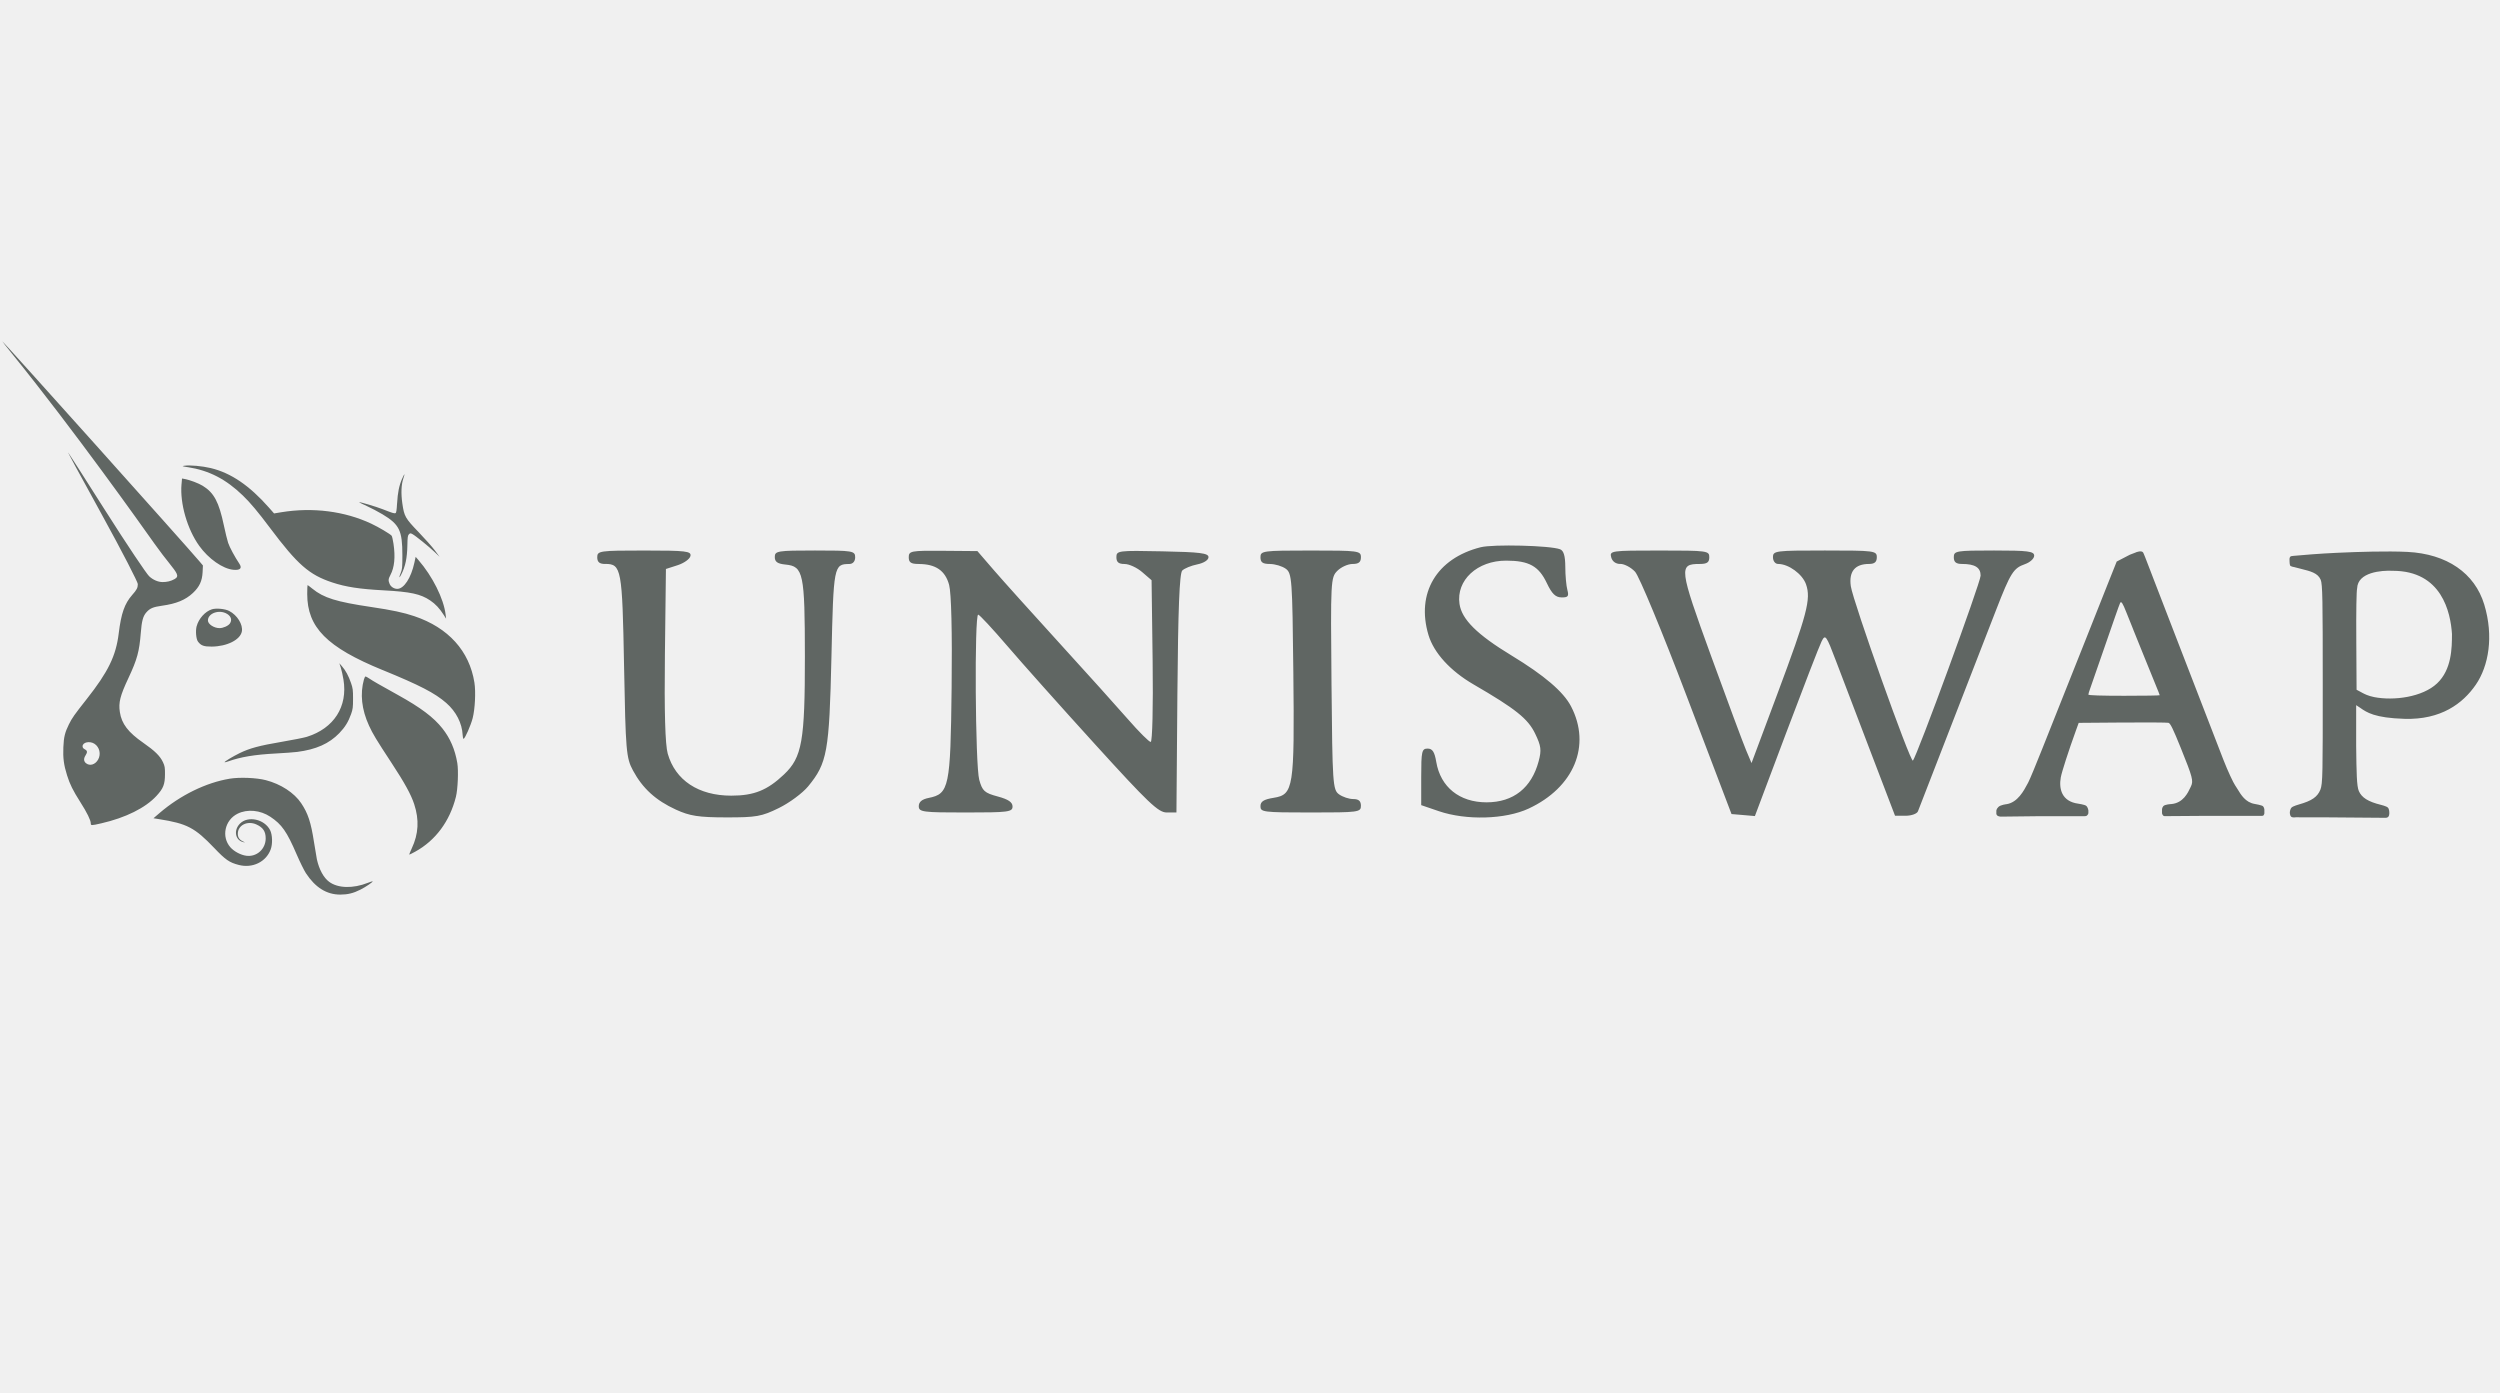
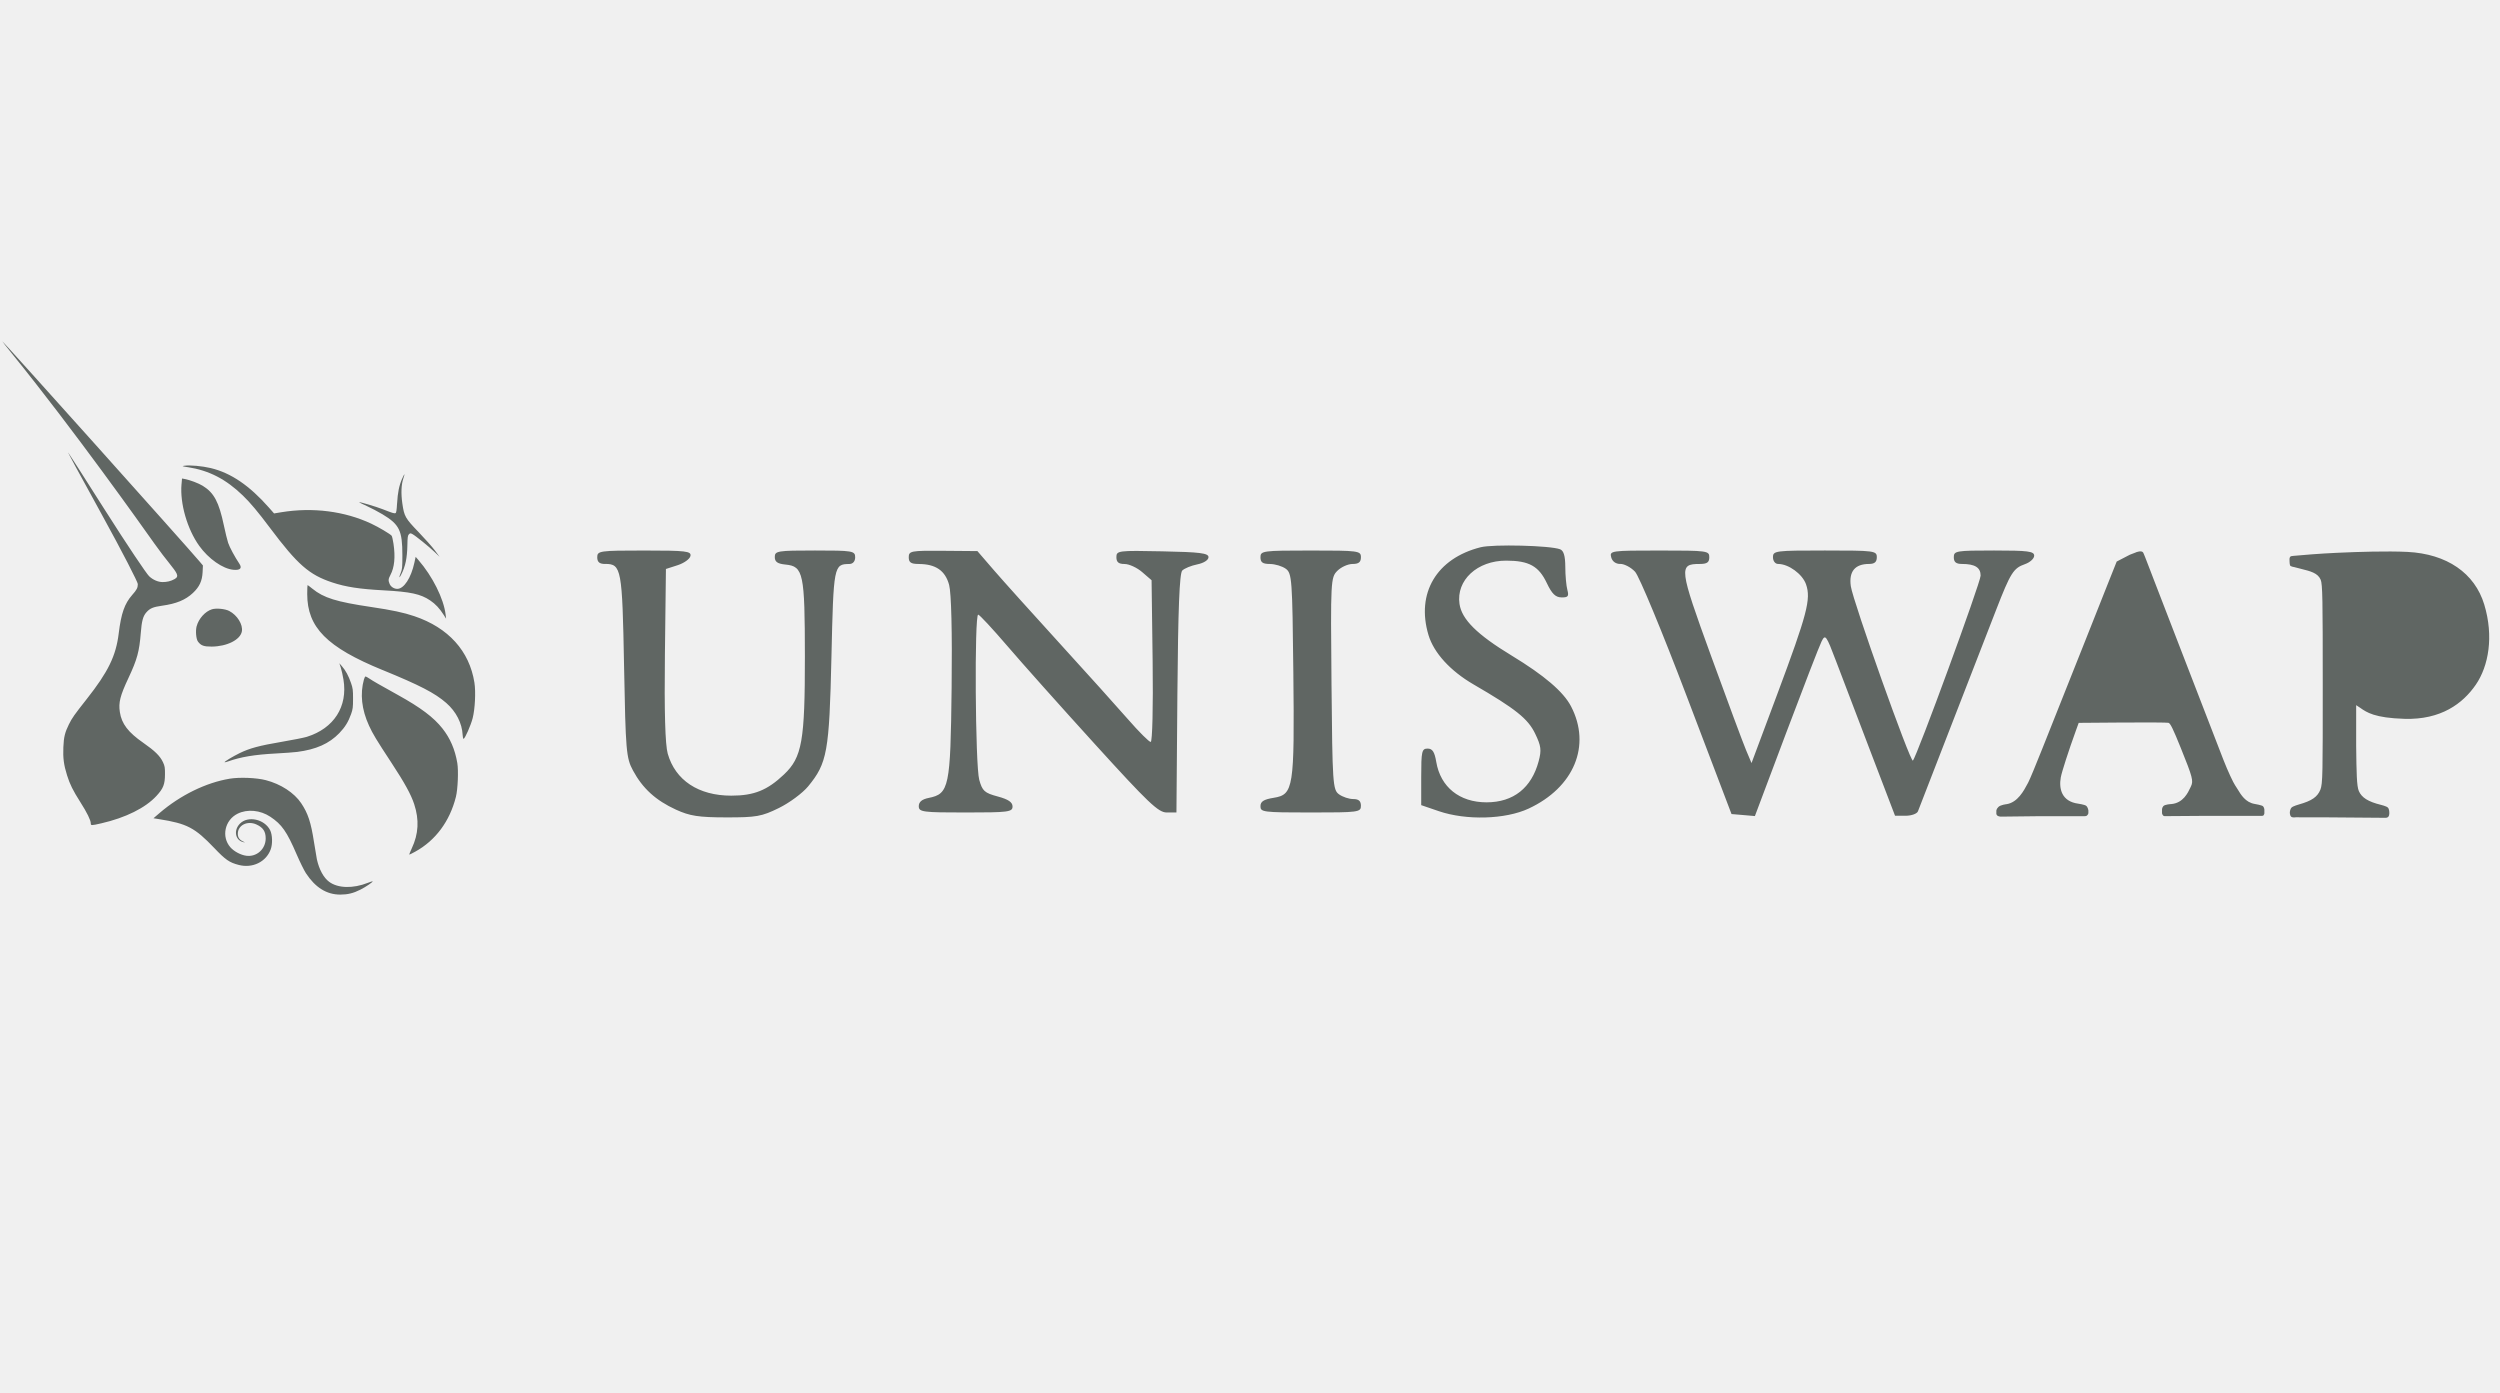
<svg xmlns="http://www.w3.org/2000/svg" width="359" height="200" viewBox="0 0 359 200" fill="none">
  <g clip-path="url(#clip0_8923_18224)">
    <g clip-path="url(#clip1_8923_18224)">
-       <path fill-rule="evenodd" clip-rule="evenodd" d="M1.706 50.763C10.627 61.767 20.422 75.589 22.007 77.824C22.093 77.943 22.152 78.029 22.189 78.082C23.034 79.268 23.73 80.152 24.262 80.818C25.437 82.304 25.787 82.746 25.084 83.15C24.518 83.475 23.934 83.584 23.354 83.584C22.695 83.584 21.951 83.262 21.412 82.742C21.029 82.375 18.417 78.516 14.857 72.906C12.134 68.613 9.857 65.049 9.794 64.989C9.697 64.897 11.292 67.839 14.578 73.815C17.673 79.441 19.79 83.599 19.79 83.865C19.79 84.407 19.645 84.692 18.986 85.433C17.893 86.675 17.402 88.068 17.048 90.954C16.654 94.187 15.538 96.474 12.454 100.385C10.646 102.676 10.352 103.095 9.894 104.02C9.321 105.18 9.161 105.831 9.098 107.299C9.031 108.852 9.161 109.851 9.63 111.337C10.039 112.636 10.463 113.493 11.553 115.211C12.495 116.689 13.034 117.79 13.034 118.22C13.034 118.561 13.097 118.565 14.556 118.228C18.041 117.427 20.876 116.019 22.468 114.294C23.454 113.227 23.685 112.636 23.692 111.172C23.696 110.214 23.663 110.016 23.41 109.466C22.997 108.571 22.242 107.826 20.579 106.67C18.399 105.158 17.469 103.937 17.212 102.261C17 100.887 17.245 99.918 18.451 97.35C19.697 94.693 20.006 93.562 20.218 90.882C20.352 89.153 20.541 88.468 21.029 87.922C21.538 87.349 22 87.158 23.261 86.982C25.318 86.698 26.631 86.155 27.706 85.148C28.64 84.272 29.031 83.43 29.094 82.162L29.139 81.2L28.618 80.582C26.724 78.34 0.437 49 0.322 49C0.296 49 0.921 49.794 1.706 50.763ZM14.098 109.061C14.526 108.29 14.299 107.302 13.585 106.819C12.908 106.363 11.858 106.576 11.858 107.171C11.858 107.355 11.959 107.486 12.178 107.602C12.554 107.796 12.58 108.017 12.286 108.47C11.989 108.927 12.011 109.327 12.353 109.6C12.908 110.042 13.689 109.799 14.098 109.061ZM26.97 67.089C26.125 66.954 26.092 66.939 26.486 66.879C27.249 66.76 29.046 66.924 30.281 67.22C33.172 67.92 35.802 69.709 38.611 72.883L39.355 73.729L40.422 73.553C44.916 72.819 49.492 73.403 53.316 75.2C54.369 75.694 56.029 76.678 56.237 76.929C56.304 77.011 56.423 77.528 56.505 78.082C56.788 79.994 56.646 81.462 56.069 82.558C55.757 83.153 55.738 83.344 55.95 83.853C56.118 84.261 56.587 84.561 57.052 84.561C58.004 84.561 59.027 82.996 59.5 80.825L59.689 79.961L60.061 80.391C62.107 82.746 63.715 85.961 63.99 88.248L64.061 88.843L63.718 88.3C63.127 87.368 62.532 86.732 61.769 86.219C60.396 85.294 58.945 84.98 55.099 84.774C51.628 84.587 49.66 84.287 47.714 83.64C44.399 82.543 42.729 81.08 38.789 75.829C37.041 73.497 35.958 72.206 34.883 71.165C32.439 68.803 30.039 67.564 26.963 67.082L26.97 67.089ZM57.022 72.296C57.111 70.731 57.319 69.702 57.736 68.762C57.904 68.388 58.056 68.085 58.082 68.085C58.108 68.085 58.034 68.358 57.922 68.695C57.617 69.608 57.569 70.858 57.777 72.31C58.045 74.156 58.194 74.421 60.113 76.413C61.014 77.348 62.059 78.527 62.438 79.032L63.127 79.953L62.438 79.295C61.594 78.49 59.656 76.922 59.224 76.697C58.938 76.547 58.893 76.551 58.718 76.727C58.555 76.892 58.521 77.139 58.499 78.314C58.462 80.144 58.22 81.316 57.624 82.491C57.305 83.127 57.252 82.989 57.543 82.274C57.758 81.739 57.781 81.503 57.781 79.733C57.781 76.173 57.361 75.32 54.924 73.852C54.306 73.482 53.287 72.947 52.662 72.662C52.037 72.378 51.538 72.131 51.557 72.116C51.628 72.045 54.005 72.752 54.961 73.126C56.386 73.684 56.62 73.755 56.791 73.688C56.907 73.643 56.962 73.299 57.018 72.292L57.022 72.296ZM26.062 69.563C25.832 72.31 26.892 75.986 28.607 78.381C29.935 80.238 31.992 81.683 33.514 81.821C34.507 81.911 34.809 81.596 34.358 80.927C33.733 79.998 32.963 78.572 32.762 77.958C32.636 77.58 32.361 76.457 32.152 75.466C31.438 72.082 30.735 70.761 29.113 69.762C28.521 69.395 27.26 68.919 26.527 68.785L26.137 68.714L26.066 69.563H26.062ZM54.942 96.22C46.936 92.945 44.117 90.1 44.117 85.302C44.117 84.594 44.142 84.018 44.169 84.018C44.195 84.018 44.507 84.25 44.857 84.535C46.479 85.859 48.298 86.425 53.331 87.169C56.293 87.607 57.959 87.963 59.496 88.483C64.38 90.13 67.405 93.472 68.127 98.024C68.335 99.345 68.212 101.826 67.874 103.133C67.606 104.166 66.787 106.026 66.572 106.097C66.512 106.116 66.453 105.884 66.438 105.562C66.356 103.851 65.504 102.19 64.079 100.943C62.457 99.525 60.273 98.398 54.942 96.216V96.22ZM48.934 95.86C49.046 96.201 49.221 96.976 49.321 97.582C49.961 101.46 47.959 104.592 44.061 105.809C43.648 105.936 42.022 106.262 40.448 106.527C37.264 107.066 35.843 107.448 34.414 108.148C33.402 108.642 32.175 109.387 32.249 109.462C32.271 109.484 32.502 109.428 32.762 109.338C34.563 108.695 36.568 108.361 39.615 108.201C40.824 108.137 42.197 108.036 42.669 107.976C45.381 107.628 47.264 106.79 48.726 105.277C49.541 104.435 50.024 103.653 50.415 102.545C50.664 101.845 50.697 101.583 50.697 100.341C50.697 99.075 50.672 98.843 50.4 98.065C50.047 97.043 49.633 96.28 49.109 95.677L48.73 95.243L48.934 95.86ZM52.993 104.207C51.929 101.883 51.683 99.641 52.267 97.548C52.331 97.324 52.431 97.14 52.491 97.14C52.55 97.14 52.803 97.279 53.049 97.447C53.54 97.784 54.522 98.346 57.141 99.798C60.411 101.609 62.275 103.009 63.54 104.615C64.648 106.018 65.337 107.617 65.668 109.563C65.854 110.667 65.746 113.325 65.467 114.432C64.589 117.936 62.547 120.69 59.633 122.296C59.206 122.532 58.822 122.723 58.782 122.726C58.741 122.726 58.897 122.326 59.128 121.832C60.106 119.751 60.218 117.726 59.477 115.473C59.023 114.092 58.097 112.407 56.23 109.563C54.057 106.254 53.525 105.375 52.993 104.207ZM32.956 111.827C29.589 112.385 25.891 114.193 22.922 116.742L22.037 117.501L22.814 117.625C26.869 118.269 27.963 118.838 30.776 121.783C32.394 123.479 32.941 123.857 34.284 124.205C36.256 124.718 38.201 123.774 38.867 121.989C39.165 121.192 39.124 119.867 38.785 119.204C37.971 117.621 35.605 117.112 34.459 118.269C33.503 119.234 33.782 120.687 34.968 120.937C35.24 120.994 35.233 120.982 34.898 120.829C34.377 120.589 34.154 120.26 34.15 119.732C34.143 118.497 35.534 117.805 36.828 118.396C37.777 118.83 38.153 119.399 38.153 120.391C38.153 121.922 36.869 123.078 35.378 122.887C34.578 122.786 33.603 122.266 33.079 121.667C31.762 120.155 32.275 117.767 34.113 116.85C35.512 116.154 37.372 116.326 38.815 117.284C40.474 118.389 41.178 119.395 42.606 122.704C43.071 123.782 43.67 124.995 43.934 125.399C45.288 127.457 46.907 128.464 48.86 128.464C49.935 128.464 50.746 128.266 51.765 127.749C52.524 127.364 53.596 126.634 53.517 126.555C53.495 126.533 53.183 126.634 52.818 126.776C50.686 127.622 48.521 127.562 47.264 126.627C46.471 126.039 45.831 124.864 45.504 123.397C45.448 123.142 45.259 122.019 45.087 120.904C44.648 118.07 44.228 116.798 43.25 115.338C42.249 113.845 40.322 112.587 38.168 112.03C36.825 111.681 34.407 111.584 32.956 111.824V111.827ZM28.239 89.928C28.529 88.835 29.47 87.794 30.433 87.495C31.047 87.304 32.32 87.424 32.915 87.735C34.072 88.334 34.913 89.696 34.73 90.677C34.507 91.874 32.595 92.836 30.393 92.851C29.269 92.859 28.852 92.705 28.424 92.125C28.16 91.766 28.06 90.598 28.235 89.932L28.239 89.928ZM32.621 88.161C33.198 88.521 33.346 89.049 33.008 89.539C32.773 89.876 32.052 90.198 31.52 90.198C30.724 90.198 29.857 89.625 29.857 89.097C29.857 88.042 31.52 87.476 32.617 88.161H32.621ZM205.128 91.182C203.331 85.174 206.292 80.189 212.608 78.587C214.42 78.127 222.624 78.336 224.029 78.875C224.548 79.074 224.77 79.834 224.777 81.398C224.777 82.629 224.915 84.127 225.076 84.722C225.317 85.627 225.175 85.803 224.227 85.788C223.367 85.773 222.851 85.268 222.126 83.737C220.968 81.293 219.57 80.515 216.302 80.507C212.136 80.496 209.086 83.318 209.585 86.728C209.908 88.947 212.11 91.129 217.059 94.131C221.764 96.987 224.51 99.334 225.603 101.437C228.532 107.063 226.031 113.081 219.51 116.113C216.162 117.67 210.555 117.831 206.611 116.483L204.086 115.619V111.558C204.086 107.882 204.172 107.497 205.005 107.497C205.701 107.497 206.001 107.961 206.247 109.413C206.857 113.021 209.58 115.215 213.464 115.215C217.349 115.215 219.926 113.122 220.945 109.335C221.38 107.718 221.307 107.123 220.443 105.341C219.413 103.204 217.639 101.789 211.605 98.286C208.259 96.343 205.89 93.746 205.124 91.171L205.128 91.182ZM86.906 80.986C86.084 80.986 85.764 80.717 85.764 80.021C85.764 79.104 86.084 79.055 92.535 79.055C98.521 79.055 99.287 79.145 99.15 79.837C99.064 80.268 98.238 80.863 97.312 81.162L95.627 81.705L95.481 94C95.385 102.205 95.519 106.939 95.887 108.227C96.977 112.056 100.31 114.256 105.009 114.256C108.279 114.256 110.191 113.485 112.594 111.202C115.176 108.747 115.589 106.411 115.582 94.277C115.574 82.311 115.366 81.323 112.81 81.072C111.65 80.96 111.259 80.687 111.259 79.987C111.259 79.115 111.642 79.051 117.029 79.051C122.416 79.051 122.803 79.104 122.803 80.017C122.803 80.612 122.479 80.983 121.962 80.99C119.734 81.009 119.693 81.222 119.395 94.344C119.083 107.972 118.792 109.585 116.047 112.924C115.254 113.886 113.368 115.286 111.85 116.03C109.38 117.247 108.595 117.385 104.284 117.378C100.31 117.371 99.057 117.176 97.07 116.266C94.168 114.938 92.282 113.22 90.894 110.637C89.924 108.833 89.842 107.86 89.615 95.639C89.358 81.656 89.231 80.979 86.91 80.979L86.906 80.986ZM131.917 80.986C130.816 80.986 130.496 80.769 130.496 80.021C130.496 79.115 130.805 79.059 135.425 79.096L140.355 79.137L142.713 81.87C144.011 83.374 148.238 88.075 152.107 92.32C155.976 96.564 160.419 101.501 161.981 103.29C163.54 105.079 165.009 106.546 165.243 106.546C165.478 106.546 165.604 101.49 165.518 94.932L165.366 83.318L164.015 82.154C163.276 81.514 162.137 80.99 161.49 80.99C160.63 80.99 160.314 80.728 160.314 80.013C160.314 79.07 160.559 79.04 166.928 79.171C172.341 79.28 173.542 79.433 173.542 80.01C173.542 80.421 172.873 80.852 171.936 81.043C171.05 81.222 170.079 81.623 169.771 81.93C169.376 82.326 169.175 87.443 169.074 99.581L168.937 116.674H167.543C166.341 116.674 164.912 115.316 157.274 106.909C152.393 101.538 146.697 95.157 144.619 92.724C142.535 90.295 140.671 88.285 140.47 88.262C139.912 88.199 140.046 109.919 140.619 111.981C141.065 113.586 141.37 113.863 143.264 114.372C144.789 114.78 145.402 115.196 145.402 115.81C145.402 116.599 144.822 116.674 138.669 116.674C132.516 116.674 131.936 116.611 131.936 115.772C131.936 115.155 132.39 114.777 133.357 114.582C136.296 113.994 136.489 113.059 136.653 98.772C136.746 90.77 136.608 85.171 136.296 83.999C135.742 81.937 134.361 80.99 131.914 80.99L131.917 80.986ZM182.352 80.986C181.321 80.986 181.002 80.758 181.002 80.021C181.002 79.1 181.321 79.055 188.215 79.055C195.108 79.055 195.428 79.096 195.428 80.021C195.428 80.728 195.108 80.986 194.227 80.986C193.565 80.986 192.583 81.428 192.043 81.971C191.091 82.925 191.065 83.4 191.203 98.166C191.332 112.58 191.393 113.411 192.274 114.058C192.788 114.436 193.707 114.743 194.317 114.743C195.105 114.743 195.428 115.02 195.428 115.709C195.428 116.629 195.108 116.674 188.215 116.674C181.321 116.674 181.002 116.614 181.002 115.772C181.002 115.095 181.475 114.792 182.906 114.563C185.753 114.107 185.898 113.175 185.723 96.504C185.581 83.153 185.522 82.323 184.64 81.675C184.126 81.301 183.1 80.99 182.356 80.99L182.352 80.986ZM232.679 80.986C232.02 80.986 231.522 80.62 231.366 80.021C231.125 79.089 231.351 79.055 238.286 79.055C245.22 79.055 245.454 79.096 245.454 80.021C245.454 80.762 245.134 80.986 244.07 80.986C241.043 80.986 241.11 81.537 245.693 94.15C248.026 100.569 250.291 106.666 250.726 107.699L251.519 109.578L255.194 99.742C259.517 88.165 260.083 86.024 259.346 83.909C258.832 82.439 256.843 80.983 255.342 80.983C254.919 80.983 254.599 80.567 254.599 80.017C254.599 79.093 254.919 79.051 262.054 79.051C269.19 79.051 269.51 79.093 269.51 80.017C269.51 80.702 269.19 80.983 268.397 80.983C266.373 80.983 265.484 82.064 265.774 84.164C266.073 86.327 274.345 109.567 274.691 109.219C275.257 108.653 284.417 83.636 284.417 82.659C284.417 81.492 283.601 80.983 281.731 80.983C280.889 80.983 280.566 80.717 280.566 80.017C280.566 79.108 280.886 79.051 286.339 79.051C291.235 79.051 292.109 79.163 292.109 79.8C292.109 80.212 291.511 80.758 290.779 81.013C289.13 81.589 288.714 82.248 286.645 87.574C285.738 89.913 282.895 97.234 280.328 103.844C277.761 110.454 275.551 116.15 275.418 116.502C275.283 116.854 274.487 117.142 273.65 117.142H272.129L268.673 108.1C266.772 103.125 264.528 97.234 263.684 95.007C262.237 91.189 262.117 91.025 261.575 92.114C261.257 92.75 258.975 98.653 256.499 105.229L252.003 117.187L250.324 117.041L248.646 116.899L242.244 100.06C238.669 90.65 235.38 82.723 234.793 82.098C234.213 81.48 233.264 80.975 232.679 80.975V80.986ZM328.855 81.192C328.772 81.009 328.773 80.35 328.773 80.35C328.773 80.35 328.755 80.114 328.855 79.987C328.951 79.86 328.989 79.856 329.342 79.822C330.64 79.699 333.244 79.489 335.421 79.392C335.617 79.384 335.841 79.373 336.083 79.362H336.087C338.479 79.253 342.76 79.108 345.708 79.253C351.354 79.538 355.373 82.285 356.741 86.821C358.111 91.358 357.384 95.621 355.521 98.331C353.653 101.044 350.517 103.376 345.301 103.226C340.997 103.099 339.844 102.291 338.925 101.643C338.731 101.505 338.546 101.377 338.345 101.261V107.048C338.39 110.996 338.423 112.89 338.729 113.594C339.138 114.537 340.064 115.121 341.864 115.566C341.864 115.566 342.678 115.757 342.891 115.963C343.103 116.169 343.103 116.622 343.103 116.622C343.103 116.622 343.148 117.049 342.977 117.266C342.805 117.483 342.481 117.438 342.481 117.438L334.497 117.374L329.684 117.363C329.684 117.363 329.178 117.46 328.989 117.255C328.799 117.049 328.818 116.622 328.818 116.622C328.818 116.622 328.858 116.162 329.082 115.956C329.3 115.75 330.123 115.521 330.123 115.521C331.979 114.998 332.783 114.444 333.207 113.396C333.546 112.553 333.55 110.993 333.546 98.241C333.546 86.151 333.523 83.895 333.248 83.247C332.839 82.285 331.82 82.034 330.365 81.671C330.078 81.6 329.77 81.522 329.45 81.436C329.45 81.436 328.933 81.368 328.851 81.185L328.855 81.192ZM352.102 91.058C352.102 93.042 352.069 96.145 349.97 98.129C347.873 100.112 343.742 100.655 340.938 100.105C340.052 99.929 339.55 99.663 339.159 99.454L339.122 99.431L338.404 99.049L338.364 92.084C338.337 87.72 338.383 84.875 338.486 84.471C338.579 82.169 341.953 81.885 343.601 81.967C350.655 81.967 351.901 87.944 352.105 91.055L352.102 91.058ZM306.708 79.328C306.708 79.328 306.362 79.463 305.841 79.661L303.958 80.638L302.6 84.044C301.857 85.919 300.491 89.355 299.569 91.687C297.891 95.931 296.783 98.72 295.614 101.628C295.272 102.485 294.234 105.09 293.311 107.422C292.389 109.75 291.466 111.97 291.261 112.348C291.228 112.411 291.191 112.479 291.153 112.55C290.636 113.527 289.741 115.222 288.158 115.477C288.158 115.477 287.288 115.563 286.965 115.885C286.641 116.206 286.675 116.468 286.675 116.468V116.873C286.675 116.873 286.704 117.067 286.886 117.165C287.069 117.262 287.318 117.269 287.318 117.269L293.11 117.202H299.097C299.097 117.202 299.521 117.251 299.684 117.116C299.848 116.981 299.892 116.779 299.892 116.779V116.352C299.892 116.352 299.811 115.892 299.572 115.712C299.334 115.533 298.445 115.409 298.445 115.409C296.049 115.091 295.637 113.268 295.93 111.629C296.075 110.824 297.04 107.841 298.125 104.839L298.501 103.803L304.774 103.754C308.225 103.728 311.202 103.747 311.391 103.795C311.664 103.863 312.046 104.645 313.166 107.418C314.863 111.622 314.996 112.134 314.621 112.92C314.598 112.969 314.573 113.021 314.547 113.077C314.194 113.837 313.509 115.316 311.786 115.465C311.786 115.465 310.871 115.495 310.645 115.772C310.418 116.049 310.465 116.364 310.465 116.364V116.783C310.465 116.783 310.525 117.03 310.645 117.127C310.764 117.224 310.96 117.198 310.96 117.198L316.656 117.157H324.661C324.661 117.157 324.974 117.191 325.059 117.067C325.145 116.948 325.164 116.802 325.164 116.802V116.244C325.164 116.244 325.131 115.948 324.974 115.784C324.822 115.619 323.784 115.447 323.784 115.447C322.459 115.233 321.797 114.129 321.306 113.309C321.18 113.1 321.065 112.909 320.953 112.756C320.726 112.445 319.911 110.731 319.272 109.084C318.636 107.437 317.196 103.717 316.076 100.816C314.956 97.915 313.392 93.869 312.601 91.826C311.812 89.782 310.309 85.889 309.263 83.18C309.093 82.734 308.936 82.334 308.802 81.978C308.103 80.155 307.82 79.422 307.742 79.321C307.489 78.999 306.708 79.321 306.708 79.321V79.328ZM306.336 90.403C306.083 89.786 305.637 88.678 305.347 87.941C304.818 86.6 304.617 86.294 304.454 86.571C304.405 86.653 304.075 87.566 303.713 88.607C301.391 95.329 300.339 98.357 300.131 98.926C299.997 99.285 299.888 99.656 299.888 99.746C299.888 99.854 301.779 99.914 305.012 99.914C307.828 99.914 310.135 99.88 310.135 99.835C310.135 99.79 309.885 99.15 309.576 98.409C309.268 97.668 308.515 95.816 307.905 94.296C307.296 92.773 306.586 91.025 306.332 90.407L306.336 90.403Z" fill="#606663" />
+       <path fillRule="evenodd" clipRule="evenodd" d="M1.706 50.763C10.627 61.767 20.422 75.589 22.007 77.824C22.093 77.943 22.152 78.029 22.189 78.082C23.034 79.268 23.73 80.152 24.262 80.818C25.437 82.304 25.787 82.746 25.084 83.15C24.518 83.475 23.934 83.584 23.354 83.584C22.695 83.584 21.951 83.262 21.412 82.742C21.029 82.375 18.417 78.516 14.857 72.906C12.134 68.613 9.857 65.049 9.794 64.989C9.697 64.897 11.292 67.839 14.578 73.815C17.673 79.441 19.79 83.599 19.79 83.865C19.79 84.407 19.645 84.692 18.986 85.433C17.893 86.675 17.402 88.068 17.048 90.954C16.654 94.187 15.538 96.474 12.454 100.385C10.646 102.676 10.352 103.095 9.894 104.02C9.321 105.18 9.161 105.831 9.098 107.299C9.031 108.852 9.161 109.851 9.63 111.337C10.039 112.636 10.463 113.493 11.553 115.211C12.495 116.689 13.034 117.79 13.034 118.22C13.034 118.561 13.097 118.565 14.556 118.228C18.041 117.427 20.876 116.019 22.468 114.294C23.454 113.227 23.685 112.636 23.692 111.172C23.696 110.214 23.663 110.016 23.41 109.466C22.997 108.571 22.242 107.826 20.579 106.67C18.399 105.158 17.469 103.937 17.212 102.261C17 100.887 17.245 99.918 18.451 97.35C19.697 94.693 20.006 93.562 20.218 90.882C20.352 89.153 20.541 88.468 21.029 87.922C21.538 87.349 22 87.158 23.261 86.982C25.318 86.698 26.631 86.155 27.706 85.148C28.64 84.272 29.031 83.43 29.094 82.162L29.139 81.2L28.618 80.582C26.724 78.34 0.437 49 0.322 49C0.296 49 0.921 49.794 1.706 50.763ZM14.098 109.061C14.526 108.29 14.299 107.302 13.585 106.819C12.908 106.363 11.858 106.576 11.858 107.171C11.858 107.355 11.959 107.486 12.178 107.602C12.554 107.796 12.58 108.017 12.286 108.47C11.989 108.927 12.011 109.327 12.353 109.6C12.908 110.042 13.689 109.799 14.098 109.061ZM26.97 67.089C26.125 66.954 26.092 66.939 26.486 66.879C27.249 66.76 29.046 66.924 30.281 67.22C33.172 67.92 35.802 69.709 38.611 72.883L39.355 73.729L40.422 73.553C44.916 72.819 49.492 73.403 53.316 75.2C54.369 75.694 56.029 76.678 56.237 76.929C56.304 77.011 56.423 77.528 56.505 78.082C56.788 79.994 56.646 81.462 56.069 82.558C55.757 83.153 55.738 83.344 55.95 83.853C56.118 84.261 56.587 84.561 57.052 84.561C58.004 84.561 59.027 82.996 59.5 80.825L59.689 79.961L60.061 80.391C62.107 82.746 63.715 85.961 63.99 88.248L64.061 88.843L63.718 88.3C63.127 87.368 62.532 86.732 61.769 86.219C60.396 85.294 58.945 84.98 55.099 84.774C51.628 84.587 49.66 84.287 47.714 83.64C44.399 82.543 42.729 81.08 38.789 75.829C37.041 73.497 35.958 72.206 34.883 71.165C32.439 68.803 30.039 67.564 26.963 67.082L26.97 67.089ZM57.022 72.296C57.111 70.731 57.319 69.702 57.736 68.762C57.904 68.388 58.056 68.085 58.082 68.085C58.108 68.085 58.034 68.358 57.922 68.695C57.617 69.608 57.569 70.858 57.777 72.31C58.045 74.156 58.194 74.421 60.113 76.413C61.014 77.348 62.059 78.527 62.438 79.032L63.127 79.953L62.438 79.295C61.594 78.49 59.656 76.922 59.224 76.697C58.938 76.547 58.893 76.551 58.718 76.727C58.555 76.892 58.521 77.139 58.499 78.314C58.462 80.144 58.22 81.316 57.624 82.491C57.305 83.127 57.252 82.989 57.543 82.274C57.758 81.739 57.781 81.503 57.781 79.733C57.781 76.173 57.361 75.32 54.924 73.852C54.306 73.482 53.287 72.947 52.662 72.662C52.037 72.378 51.538 72.131 51.557 72.116C51.628 72.045 54.005 72.752 54.961 73.126C56.386 73.684 56.62 73.755 56.791 73.688C56.907 73.643 56.962 73.299 57.018 72.292L57.022 72.296ZM26.062 69.563C25.832 72.31 26.892 75.986 28.607 78.381C29.935 80.238 31.992 81.683 33.514 81.821C34.507 81.911 34.809 81.596 34.358 80.927C33.733 79.998 32.963 78.572 32.762 77.958C32.636 77.58 32.361 76.457 32.152 75.466C31.438 72.082 30.735 70.761 29.113 69.762C28.521 69.395 27.26 68.919 26.527 68.785L26.137 68.714L26.066 69.563H26.062ZM54.942 96.22C46.936 92.945 44.117 90.1 44.117 85.302C44.117 84.594 44.142 84.018 44.169 84.018C44.195 84.018 44.507 84.25 44.857 84.535C46.479 85.859 48.298 86.425 53.331 87.169C56.293 87.607 57.959 87.963 59.496 88.483C64.38 90.13 67.405 93.472 68.127 98.024C68.335 99.345 68.212 101.826 67.874 103.133C67.606 104.166 66.787 106.026 66.572 106.097C66.512 106.116 66.453 105.884 66.438 105.562C66.356 103.851 65.504 102.19 64.079 100.943C62.457 99.525 60.273 98.398 54.942 96.216V96.22ZM48.934 95.86C49.046 96.201 49.221 96.976 49.321 97.582C49.961 101.46 47.959 104.592 44.061 105.809C43.648 105.936 42.022 106.262 40.448 106.527C37.264 107.066 35.843 107.448 34.414 108.148C33.402 108.642 32.175 109.387 32.249 109.462C32.271 109.484 32.502 109.428 32.762 109.338C34.563 108.695 36.568 108.361 39.615 108.201C40.824 108.137 42.197 108.036 42.669 107.976C45.381 107.628 47.264 106.79 48.726 105.277C49.541 104.435 50.024 103.653 50.415 102.545C50.664 101.845 50.697 101.583 50.697 100.341C50.697 99.075 50.672 98.843 50.4 98.065C50.047 97.043 49.633 96.28 49.109 95.677L48.73 95.243L48.934 95.86ZM52.993 104.207C51.929 101.883 51.683 99.641 52.267 97.548C52.331 97.324 52.431 97.14 52.491 97.14C52.55 97.14 52.803 97.279 53.049 97.447C53.54 97.784 54.522 98.346 57.141 99.798C60.411 101.609 62.275 103.009 63.54 104.615C64.648 106.018 65.337 107.617 65.668 109.563C65.854 110.667 65.746 113.325 65.467 114.432C64.589 117.936 62.547 120.69 59.633 122.296C59.206 122.532 58.822 122.723 58.782 122.726C58.741 122.726 58.897 122.326 59.128 121.832C60.106 119.751 60.218 117.726 59.477 115.473C59.023 114.092 58.097 112.407 56.23 109.563C54.057 106.254 53.525 105.375 52.993 104.207ZM32.956 111.827C29.589 112.385 25.891 114.193 22.922 116.742L22.037 117.501L22.814 117.625C26.869 118.269 27.963 118.838 30.776 121.783C32.394 123.479 32.941 123.857 34.284 124.205C36.256 124.718 38.201 123.774 38.867 121.989C39.165 121.192 39.124 119.867 38.785 119.204C37.971 117.621 35.605 117.112 34.459 118.269C33.503 119.234 33.782 120.687 34.968 120.937C35.24 120.994 35.233 120.982 34.898 120.829C34.377 120.589 34.154 120.26 34.15 119.732C34.143 118.497 35.534 117.805 36.828 118.396C37.777 118.83 38.153 119.399 38.153 120.391C38.153 121.922 36.869 123.078 35.378 122.887C34.578 122.786 33.603 122.266 33.079 121.667C31.762 120.155 32.275 117.767 34.113 116.85C35.512 116.154 37.372 116.326 38.815 117.284C40.474 118.389 41.178 119.395 42.606 122.704C43.071 123.782 43.67 124.995 43.934 125.399C45.288 127.457 46.907 128.464 48.86 128.464C49.935 128.464 50.746 128.266 51.765 127.749C52.524 127.364 53.596 126.634 53.517 126.555C53.495 126.533 53.183 126.634 52.818 126.776C50.686 127.622 48.521 127.562 47.264 126.627C46.471 126.039 45.831 124.864 45.504 123.397C45.448 123.142 45.259 122.019 45.087 120.904C44.648 118.07 44.228 116.798 43.25 115.338C42.249 113.845 40.322 112.587 38.168 112.03C36.825 111.681 34.407 111.584 32.956 111.824V111.827ZM28.239 89.928C28.529 88.835 29.47 87.794 30.433 87.495C31.047 87.304 32.32 87.424 32.915 87.735C34.072 88.334 34.913 89.696 34.73 90.677C34.507 91.874 32.595 92.836 30.393 92.851C29.269 92.859 28.852 92.705 28.424 92.125C28.16 91.766 28.06 90.598 28.235 89.932L28.239 89.928ZM32.621 88.161C33.198 88.521 33.346 89.049 33.008 89.539C32.773 89.876 32.052 90.198 31.52 90.198C30.724 90.198 29.857 89.625 29.857 89.097C29.857 88.042 31.52 87.476 32.617 88.161H32.621ZM205.128 91.182C203.331 85.174 206.292 80.189 212.608 78.587C214.42 78.127 222.624 78.336 224.029 78.875C224.548 79.074 224.77 79.834 224.777 81.398C224.777 82.629 224.915 84.127 225.076 84.722C225.317 85.627 225.175 85.803 224.227 85.788C223.367 85.773 222.851 85.268 222.126 83.737C220.968 81.293 219.57 80.515 216.302 80.507C212.136 80.496 209.086 83.318 209.585 86.728C209.908 88.947 212.11 91.129 217.059 94.131C221.764 96.987 224.51 99.334 225.603 101.437C228.532 107.063 226.031 113.081 219.51 116.113C216.162 117.67 210.555 117.831 206.611 116.483L204.086 115.619V111.558C204.086 107.882 204.172 107.497 205.005 107.497C205.701 107.497 206.001 107.961 206.247 109.413C206.857 113.021 209.58 115.215 213.464 115.215C217.349 115.215 219.926 113.122 220.945 109.335C221.38 107.718 221.307 107.123 220.443 105.341C219.413 103.204 217.639 101.789 211.605 98.286C208.259 96.343 205.89 93.746 205.124 91.171L205.128 91.182ZM86.906 80.986C86.084 80.986 85.764 80.717 85.764 80.021C85.764 79.104 86.084 79.055 92.535 79.055C98.521 79.055 99.287 79.145 99.15 79.837C99.064 80.268 98.238 80.863 97.312 81.162L95.627 81.705L95.481 94C95.385 102.205 95.519 106.939 95.887 108.227C96.977 112.056 100.31 114.256 105.009 114.256C108.279 114.256 110.191 113.485 112.594 111.202C115.176 108.747 115.589 106.411 115.582 94.277C115.574 82.311 115.366 81.323 112.81 81.072C111.65 80.96 111.259 80.687 111.259 79.987C111.259 79.115 111.642 79.051 117.029 79.051C122.416 79.051 122.803 79.104 122.803 80.017C122.803 80.612 122.479 80.983 121.962 80.99C119.734 81.009 119.693 81.222 119.395 94.344C119.083 107.972 118.792 109.585 116.047 112.924C115.254 113.886 113.368 115.286 111.85 116.03C109.38 117.247 108.595 117.385 104.284 117.378C100.31 117.371 99.057 117.176 97.07 116.266C94.168 114.938 92.282 113.22 90.894 110.637C89.924 108.833 89.842 107.86 89.615 95.639C89.358 81.656 89.231 80.979 86.91 80.979L86.906 80.986ZM131.917 80.986C130.816 80.986 130.496 80.769 130.496 80.021C130.496 79.115 130.805 79.059 135.425 79.096L140.355 79.137L142.713 81.87C144.011 83.374 148.238 88.075 152.107 92.32C155.976 96.564 160.419 101.501 161.981 103.29C163.54 105.079 165.009 106.546 165.243 106.546C165.478 106.546 165.604 101.49 165.518 94.932L165.366 83.318L164.015 82.154C163.276 81.514 162.137 80.99 161.49 80.99C160.63 80.99 160.314 80.728 160.314 80.013C160.314 79.07 160.559 79.04 166.928 79.171C172.341 79.28 173.542 79.433 173.542 80.01C173.542 80.421 172.873 80.852 171.936 81.043C171.05 81.222 170.079 81.623 169.771 81.93C169.376 82.326 169.175 87.443 169.074 99.581L168.937 116.674H167.543C166.341 116.674 164.912 115.316 157.274 106.909C152.393 101.538 146.697 95.157 144.619 92.724C142.535 90.295 140.671 88.285 140.47 88.262C139.912 88.199 140.046 109.919 140.619 111.981C141.065 113.586 141.37 113.863 143.264 114.372C144.789 114.78 145.402 115.196 145.402 115.81C145.402 116.599 144.822 116.674 138.669 116.674C132.516 116.674 131.936 116.611 131.936 115.772C131.936 115.155 132.39 114.777 133.357 114.582C136.296 113.994 136.489 113.059 136.653 98.772C136.746 90.77 136.608 85.171 136.296 83.999C135.742 81.937 134.361 80.99 131.914 80.99L131.917 80.986ZM182.352 80.986C181.321 80.986 181.002 80.758 181.002 80.021C181.002 79.1 181.321 79.055 188.215 79.055C195.108 79.055 195.428 79.096 195.428 80.021C195.428 80.728 195.108 80.986 194.227 80.986C193.565 80.986 192.583 81.428 192.043 81.971C191.091 82.925 191.065 83.4 191.203 98.166C191.332 112.58 191.393 113.411 192.274 114.058C192.788 114.436 193.707 114.743 194.317 114.743C195.105 114.743 195.428 115.02 195.428 115.709C195.428 116.629 195.108 116.674 188.215 116.674C181.321 116.674 181.002 116.614 181.002 115.772C181.002 115.095 181.475 114.792 182.906 114.563C185.753 114.107 185.898 113.175 185.723 96.504C185.581 83.153 185.522 82.323 184.64 81.675C184.126 81.301 183.1 80.99 182.356 80.99L182.352 80.986ZM232.679 80.986C232.02 80.986 231.522 80.62 231.366 80.021C231.125 79.089 231.351 79.055 238.286 79.055C245.22 79.055 245.454 79.096 245.454 80.021C245.454 80.762 245.134 80.986 244.07 80.986C241.043 80.986 241.11 81.537 245.693 94.15C248.026 100.569 250.291 106.666 250.726 107.699L251.519 109.578L255.194 99.742C259.517 88.165 260.083 86.024 259.346 83.909C258.832 82.439 256.843 80.983 255.342 80.983C254.919 80.983 254.599 80.567 254.599 80.017C254.599 79.093 254.919 79.051 262.054 79.051C269.19 79.051 269.51 79.093 269.51 80.017C269.51 80.702 269.19 80.983 268.397 80.983C266.373 80.983 265.484 82.064 265.774 84.164C266.073 86.327 274.345 109.567 274.691 109.219C275.257 108.653 284.417 83.636 284.417 82.659C284.417 81.492 283.601 80.983 281.731 80.983C280.889 80.983 280.566 80.717 280.566 80.017C280.566 79.108 280.886 79.051 286.339 79.051C291.235 79.051 292.109 79.163 292.109 79.8C292.109 80.212 291.511 80.758 290.779 81.013C289.13 81.589 288.714 82.248 286.645 87.574C285.738 89.913 282.895 97.234 280.328 103.844C277.761 110.454 275.551 116.15 275.418 116.502C275.283 116.854 274.487 117.142 273.65 117.142H272.129L268.673 108.1C266.772 103.125 264.528 97.234 263.684 95.007C262.237 91.189 262.117 91.025 261.575 92.114C261.257 92.75 258.975 98.653 256.499 105.229L252.003 117.187L250.324 117.041L248.646 116.899L242.244 100.06C238.669 90.65 235.38 82.723 234.793 82.098C234.213 81.48 233.264 80.975 232.679 80.975V80.986ZM328.855 81.192C328.772 81.009 328.773 80.35 328.773 80.35C328.773 80.35 328.755 80.114 328.855 79.987C328.951 79.86 328.989 79.856 329.342 79.822C330.64 79.699 333.244 79.489 335.421 79.392C335.617 79.384 335.841 79.373 336.083 79.362H336.087C338.479 79.253 342.76 79.108 345.708 79.253C351.354 79.538 355.373 82.285 356.741 86.821C358.111 91.358 357.384 95.621 355.521 98.331C353.653 101.044 350.517 103.376 345.301 103.226C340.997 103.099 339.844 102.291 338.925 101.643C338.731 101.505 338.546 101.377 338.345 101.261V107.048C338.39 110.996 338.423 112.89 338.729 113.594C339.138 114.537 340.064 115.121 341.864 115.566C341.864 115.566 342.678 115.757 342.891 115.963C343.103 116.169 343.103 116.622 343.103 116.622C343.103 116.622 343.148 117.049 342.977 117.266C342.805 117.483 342.481 117.438 342.481 117.438L334.497 117.374L329.684 117.363C329.684 117.363 329.178 117.46 328.989 117.255C328.799 117.049 328.818 116.622 328.818 116.622C328.818 116.622 328.858 116.162 329.082 115.956C329.3 115.75 330.123 115.521 330.123 115.521C331.979 114.998 332.783 114.444 333.207 113.396C333.546 112.553 333.55 110.993 333.546 98.241C333.546 86.151 333.523 83.895 333.248 83.247C332.839 82.285 331.82 82.034 330.365 81.671C330.078 81.6 329.77 81.522 329.45 81.436C329.45 81.436 328.933 81.368 328.851 81.185L328.855 81.192ZM352.102 91.058C352.102 93.042 352.069 96.145 349.97 98.129C347.873 100.112 343.742 100.655 340.938 100.105C340.052 99.929 339.55 99.663 339.159 99.454L339.122 99.431L338.404 99.049L338.364 92.084C338.337 87.72 338.383 84.875 338.486 84.471C338.579 82.169 341.953 81.885 343.601 81.967C350.655 81.967 351.901 87.944 352.105 91.055L352.102 91.058ZM306.708 79.328C306.708 79.328 306.362 79.463 305.841 79.661L303.958 80.638L302.6 84.044C301.857 85.919 300.491 89.355 299.569 91.687C297.891 95.931 296.783 98.72 295.614 101.628C295.272 102.485 294.234 105.09 293.311 107.422C292.389 109.75 291.466 111.97 291.261 112.348C291.228 112.411 291.191 112.479 291.153 112.55C290.636 113.527 289.741 115.222 288.158 115.477C288.158 115.477 287.288 115.563 286.965 115.885C286.641 116.206 286.675 116.468 286.675 116.468V116.873C286.675 116.873 286.704 117.067 286.886 117.165C287.069 117.262 287.318 117.269 287.318 117.269L293.11 117.202H299.097C299.097 117.202 299.521 117.251 299.684 117.116C299.848 116.981 299.892 116.779 299.892 116.779V116.352C299.892 116.352 299.811 115.892 299.572 115.712C299.334 115.533 298.445 115.409 298.445 115.409C296.049 115.091 295.637 113.268 295.93 111.629C296.075 110.824 297.04 107.841 298.125 104.839L298.501 103.803L304.774 103.754C308.225 103.728 311.202 103.747 311.391 103.795C311.664 103.863 312.046 104.645 313.166 107.418C314.863 111.622 314.996 112.134 314.621 112.92C314.598 112.969 314.573 113.021 314.547 113.077C314.194 113.837 313.509 115.316 311.786 115.465C311.786 115.465 310.871 115.495 310.645 115.772C310.418 116.049 310.465 116.364 310.465 116.364V116.783C310.465 116.783 310.525 117.03 310.645 117.127C310.764 117.224 310.96 117.198 310.96 117.198L316.656 117.157H324.661C324.661 117.157 324.974 117.191 325.059 117.067C325.145 116.948 325.164 116.802 325.164 116.802V116.244C325.164 116.244 325.131 115.948 324.974 115.784C324.822 115.619 323.784 115.447 323.784 115.447C322.459 115.233 321.797 114.129 321.306 113.309C321.18 113.1 321.065 112.909 320.953 112.756C320.726 112.445 319.911 110.731 319.272 109.084C318.636 107.437 317.196 103.717 316.076 100.816C314.956 97.915 313.392 93.869 312.601 91.826C311.812 89.782 310.309 85.889 309.263 83.18C309.093 82.734 308.936 82.334 308.802 81.978C308.103 80.155 307.82 79.422 307.742 79.321C307.489 78.999 306.708 79.321 306.708 79.321V79.328ZM306.336 90.403C306.083 89.786 305.637 88.678 305.347 87.941C304.818 86.6 304.617 86.294 304.454 86.571C304.405 86.653 304.075 87.566 303.713 88.607C301.391 95.329 300.339 98.357 300.131 98.926C299.997 99.285 299.888 99.656 299.888 99.746C299.888 99.854 301.779 99.914 305.012 99.914C307.828 99.914 310.135 99.88 310.135 99.835C310.135 99.79 309.885 99.15 309.576 98.409C309.268 97.668 308.515 95.816 307.905 94.296C307.296 92.773 306.586 91.025 306.332 90.407L306.336 90.403Z" fill="#606663" />
    </g>
  </g>
  <defs>
    <clipPath id="clip0_8923_18224">
      <rect width="358" height="200" fill="white" transform="translate(0.321289)" />
    </clipPath>
    <clipPath id="clip1_8923_18224">
      <rect width="358" height="79.464" fill="white" transform="translate(0.321289 49)" />
    </clipPath>
  </defs>
</svg>
